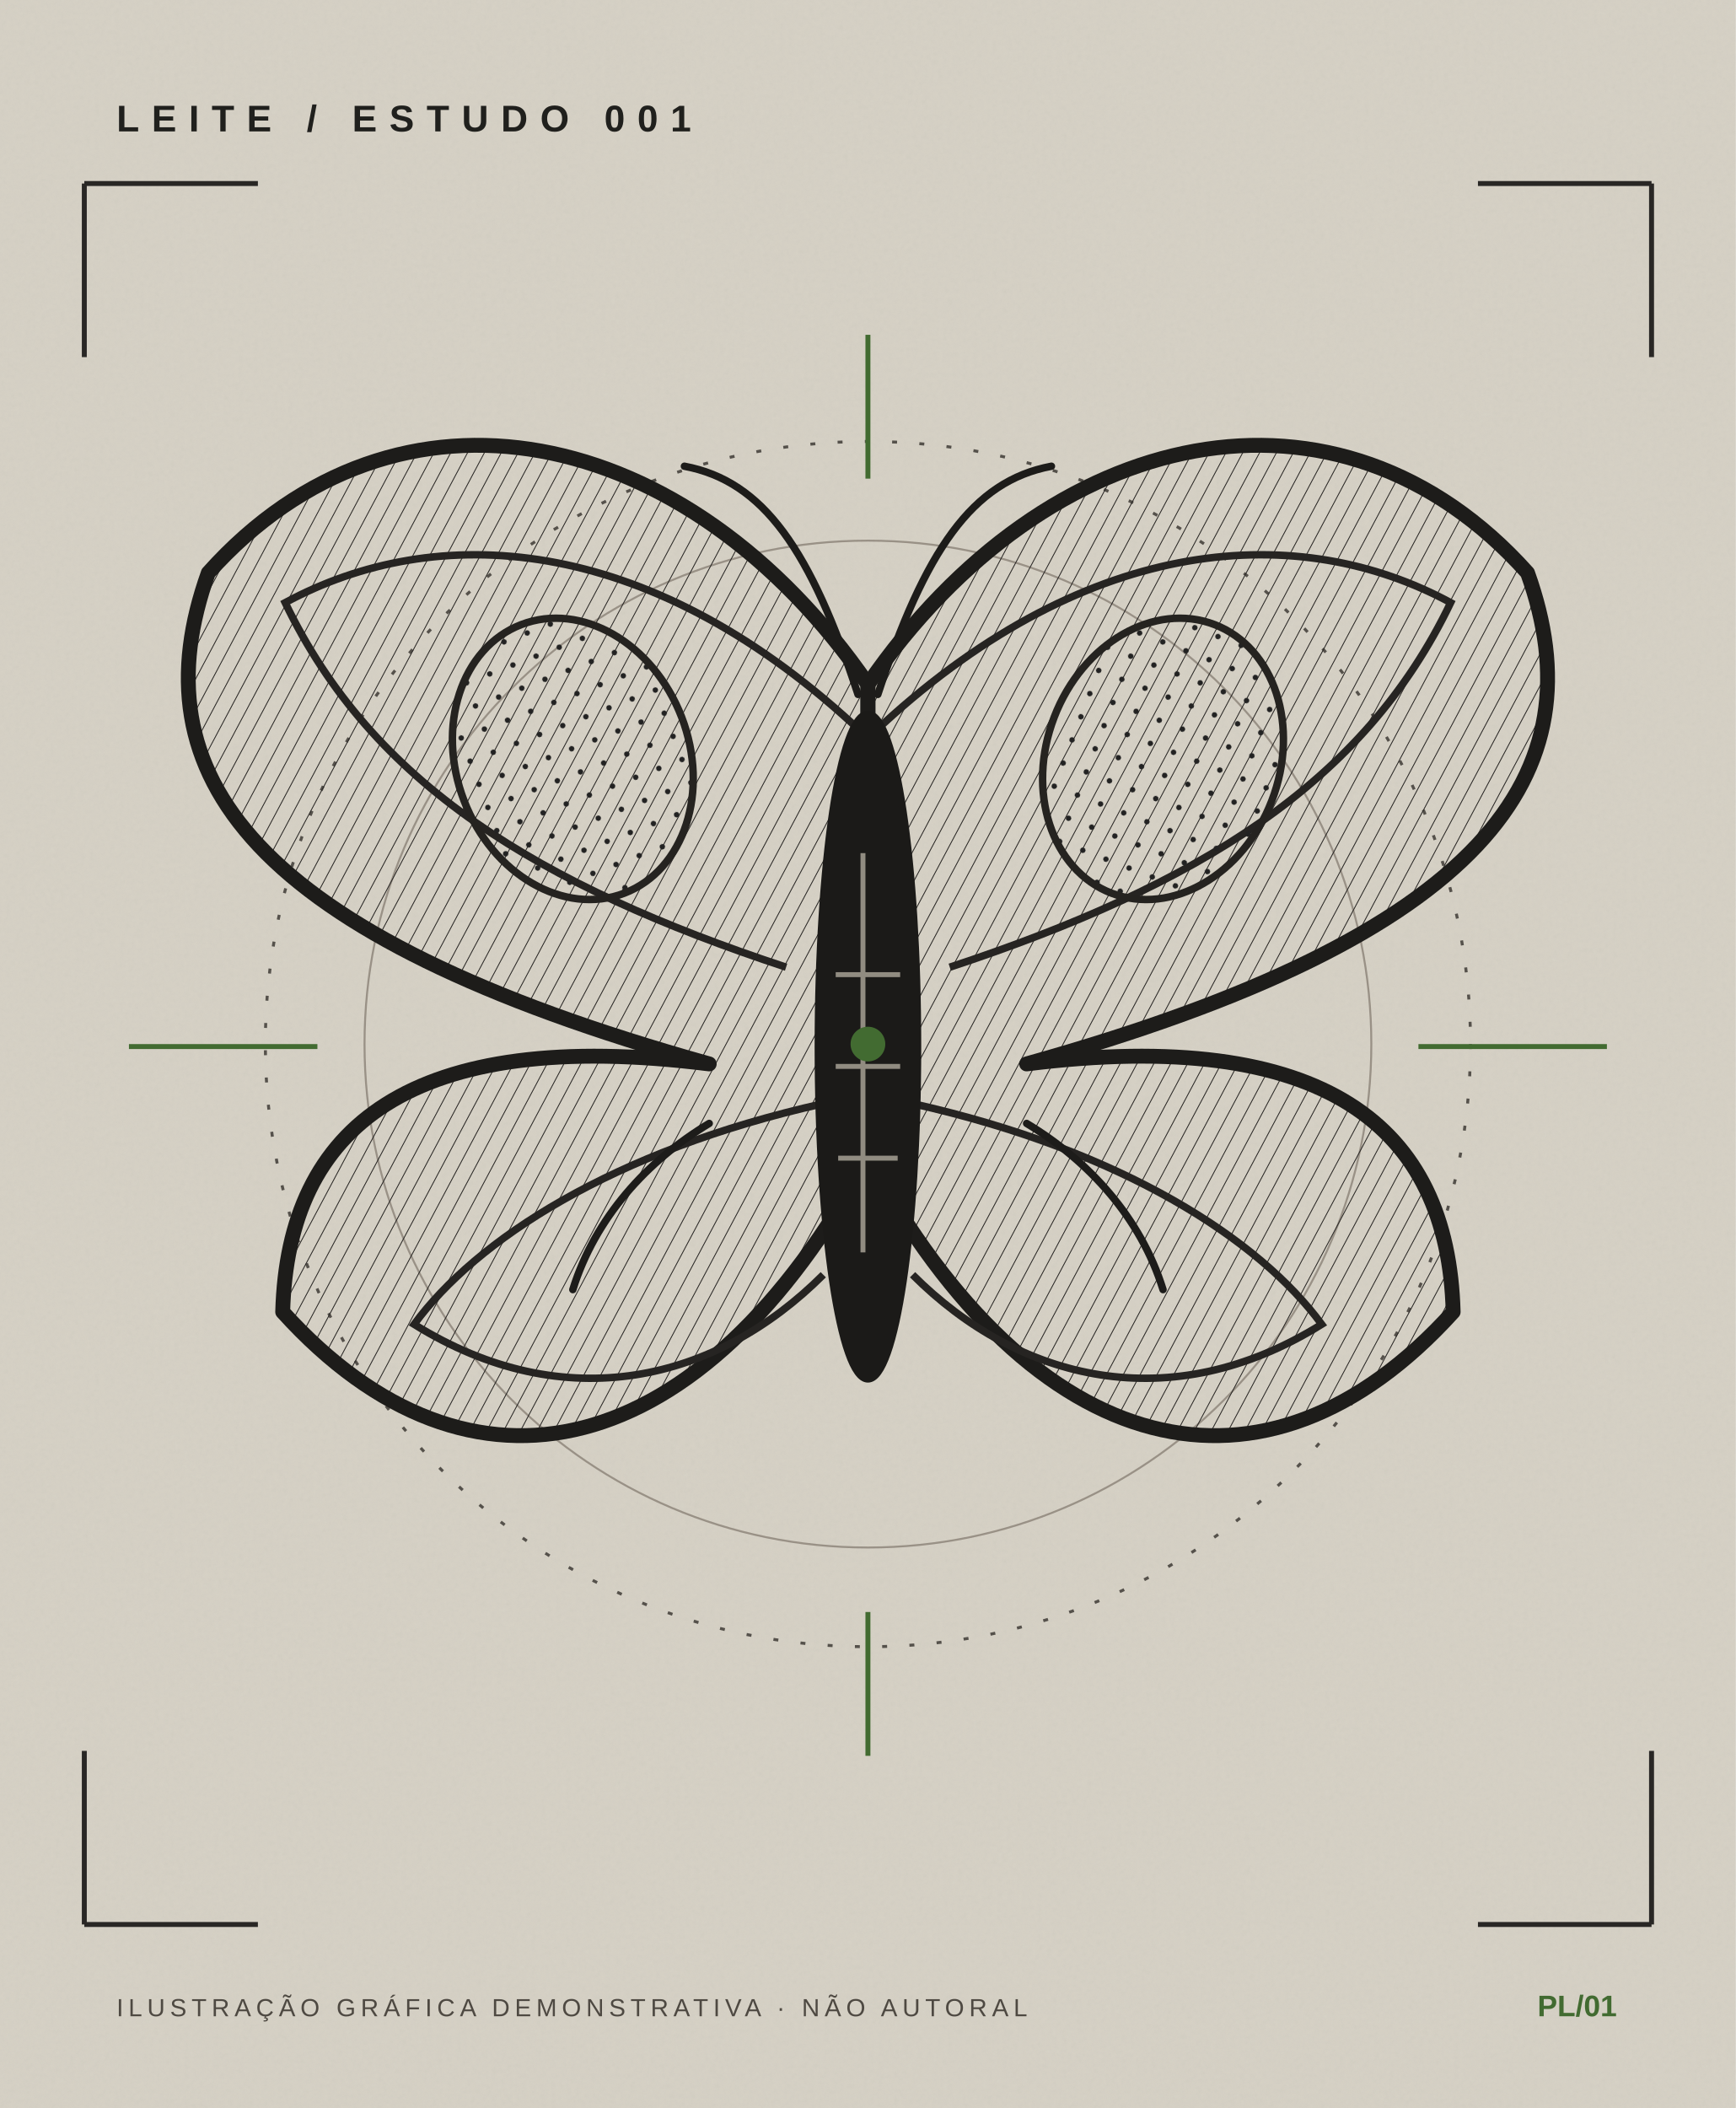
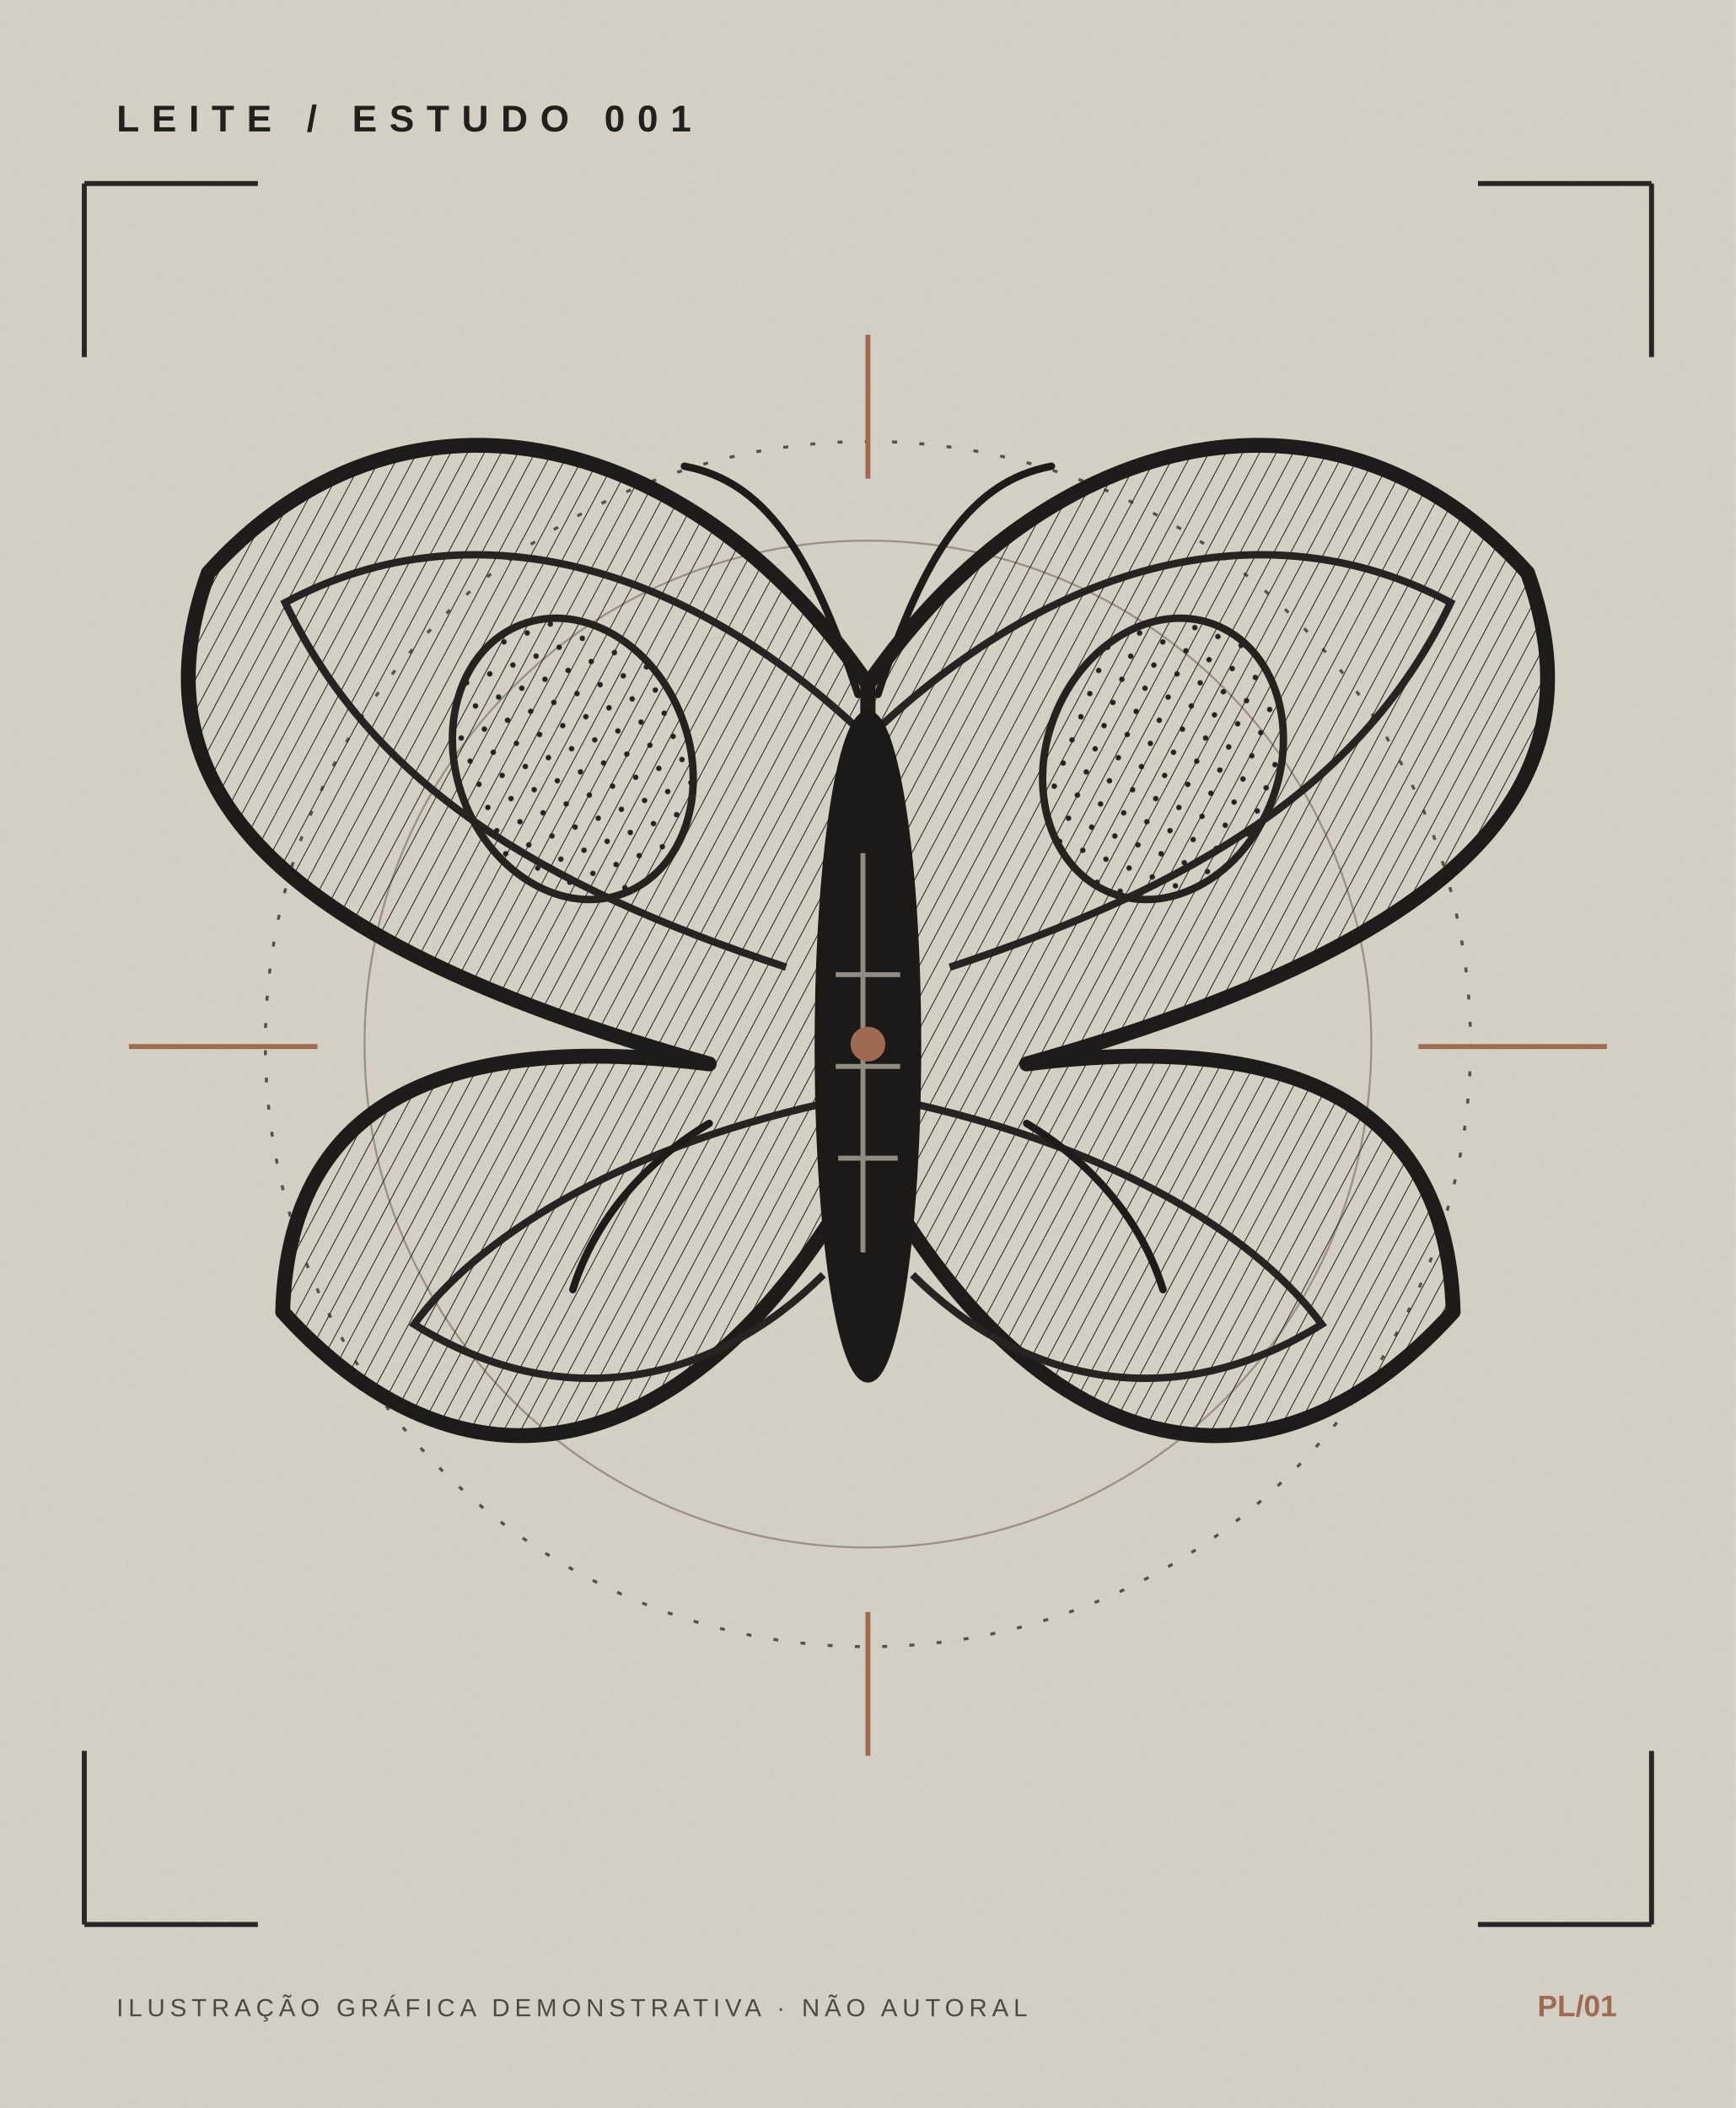
<svg xmlns="http://www.w3.org/2000/svg" viewBox="0 0 700 850" role="img" aria-labelledby="title desc">
  <defs>
    <pattern id="dots" width="10" height="10" patternUnits="userSpaceOnUse">
      <circle cx="2" cy="2" r="1.1" fill="#222" />
    </pattern>
    <pattern id="fine" width="6" height="6" patternUnits="userSpaceOnUse" patternTransform="rotate(28)">
      <path d="M0 0V6" stroke="#292725" stroke-width=".65" />
    </pattern>
    <filter id="grain">
      <feTurbulence type="fractalNoise" baseFrequency=".5" numOctaves="3" seed="11" result="n" />
      <feColorMatrix in="n" type="saturate" values="0" />
      <feComponentTransfer>
        <feFuncA type="linear" slope=".12" />
      </feComponentTransfer>
    </filter>
  </defs>
  <rect width="700" height="850" fill="#d5d0c4" />
  <rect width="700" height="850" filter="url(#grain)" opacity=".45" />
  <path d="M34 74h70M34 74v70M666 74h-70M666 74v70M34 776h70M34 776v-70M666 776h-70M666 776v-70" fill="none" stroke="#292725" stroke-width="2" />
  <circle cx="350" cy="421" r="243" fill="none" stroke="#55514b" stroke-width="1.2" stroke-dasharray="2 9" />
  <circle cx="350" cy="421" r="203" fill="none" stroke="#999186" stroke-width=".8" />
  <path d="M350 276C277 170 160 146 84 231c-29 81 16 146 202 198-120-15-170 25-172 100 76 84 169 61 236-62Z" fill="url(#fine)" stroke="#1d1c1a" stroke-width="6" stroke-linejoin="round" />
  <path d="M350 276c73-106 190-130 266-45 29 81-16 146-202 198 120-15 170 25 172 100-76 84-169 61-236-62Z" fill="url(#fine)" stroke="#1d1c1a" stroke-width="6" stroke-linejoin="round" />
  <path d="M344 292C260 215 176 210 115 243c35 73 102 114 202 147M356 292c84-77 168-82 229-49-35 73-102 114-202 147M332 445c-85 19-140 55-165 89 61 38 122 23 165-20M368 445c85 19 140 55 165 89-61 38-122 23-165-20" fill="none" stroke="#262422" stroke-width="3" />
  <ellipse cx="231" cy="306" rx="47" ry="58" fill="url(#dots)" stroke="#252320" stroke-width="3" transform="rotate(-21 231 306)" />
  <ellipse cx="469" cy="306" rx="47" ry="58" fill="url(#dots)" stroke="#252320" stroke-width="3" transform="rotate(21 469 306)" />
  <path d="M286 453c-25 15-46 38-55 67m183-67c25 15 46 38 55 67M346 280c-19-58-38-86-70-92m78 92c19-58 38-86 70-92" fill="none" stroke="#1d1c1a" stroke-width="3" stroke-linecap="round" />
  <ellipse cx="350" cy="422" rx="20" ry="134" fill="#1b1a18" stroke="#1b1a18" stroke-width="3" />
  <path d="M348 344v161M337 393h26M337 430h26M338 467h24" stroke="#b8b1a4" stroke-width="2" opacity=".75" />
-   <path d="M350 135v58M350 650v58M52 422h76M572 422h76" stroke="#426b31" stroke-width="2" />
-   <circle cx="350" cy="421" r="7" fill="#426b31" />
+   <path d="M350 135v58M350 650v58M52 422h76M572 422h76" stroke="#9e6b52" stroke-width="2" />
+   <circle cx="350" cy="421" r="7" fill="#9e6b52" />
  <text x="47" y="53" fill="#20201d" font-family="Arial,sans-serif" font-size="15" font-weight="700" letter-spacing="5">LEITE / ESTUDO 001</text>
  <text x="47" y="813" fill="#4e4942" font-family="Arial,sans-serif" font-size="10" letter-spacing="2">ILUSTRAÇÃO GRÁFICA DEMONSTRATIVA · NÃO AUTORAL</text>
-   <text x="620" y="813" fill="#426b31" font-family="Arial,sans-serif" font-size="12" font-weight="700">PL/01</text>
+   <text x="620" y="813" fill="#9e6b52" font-family="Arial,sans-serif" font-size="12" font-weight="700">PL/01</text>
</svg>
